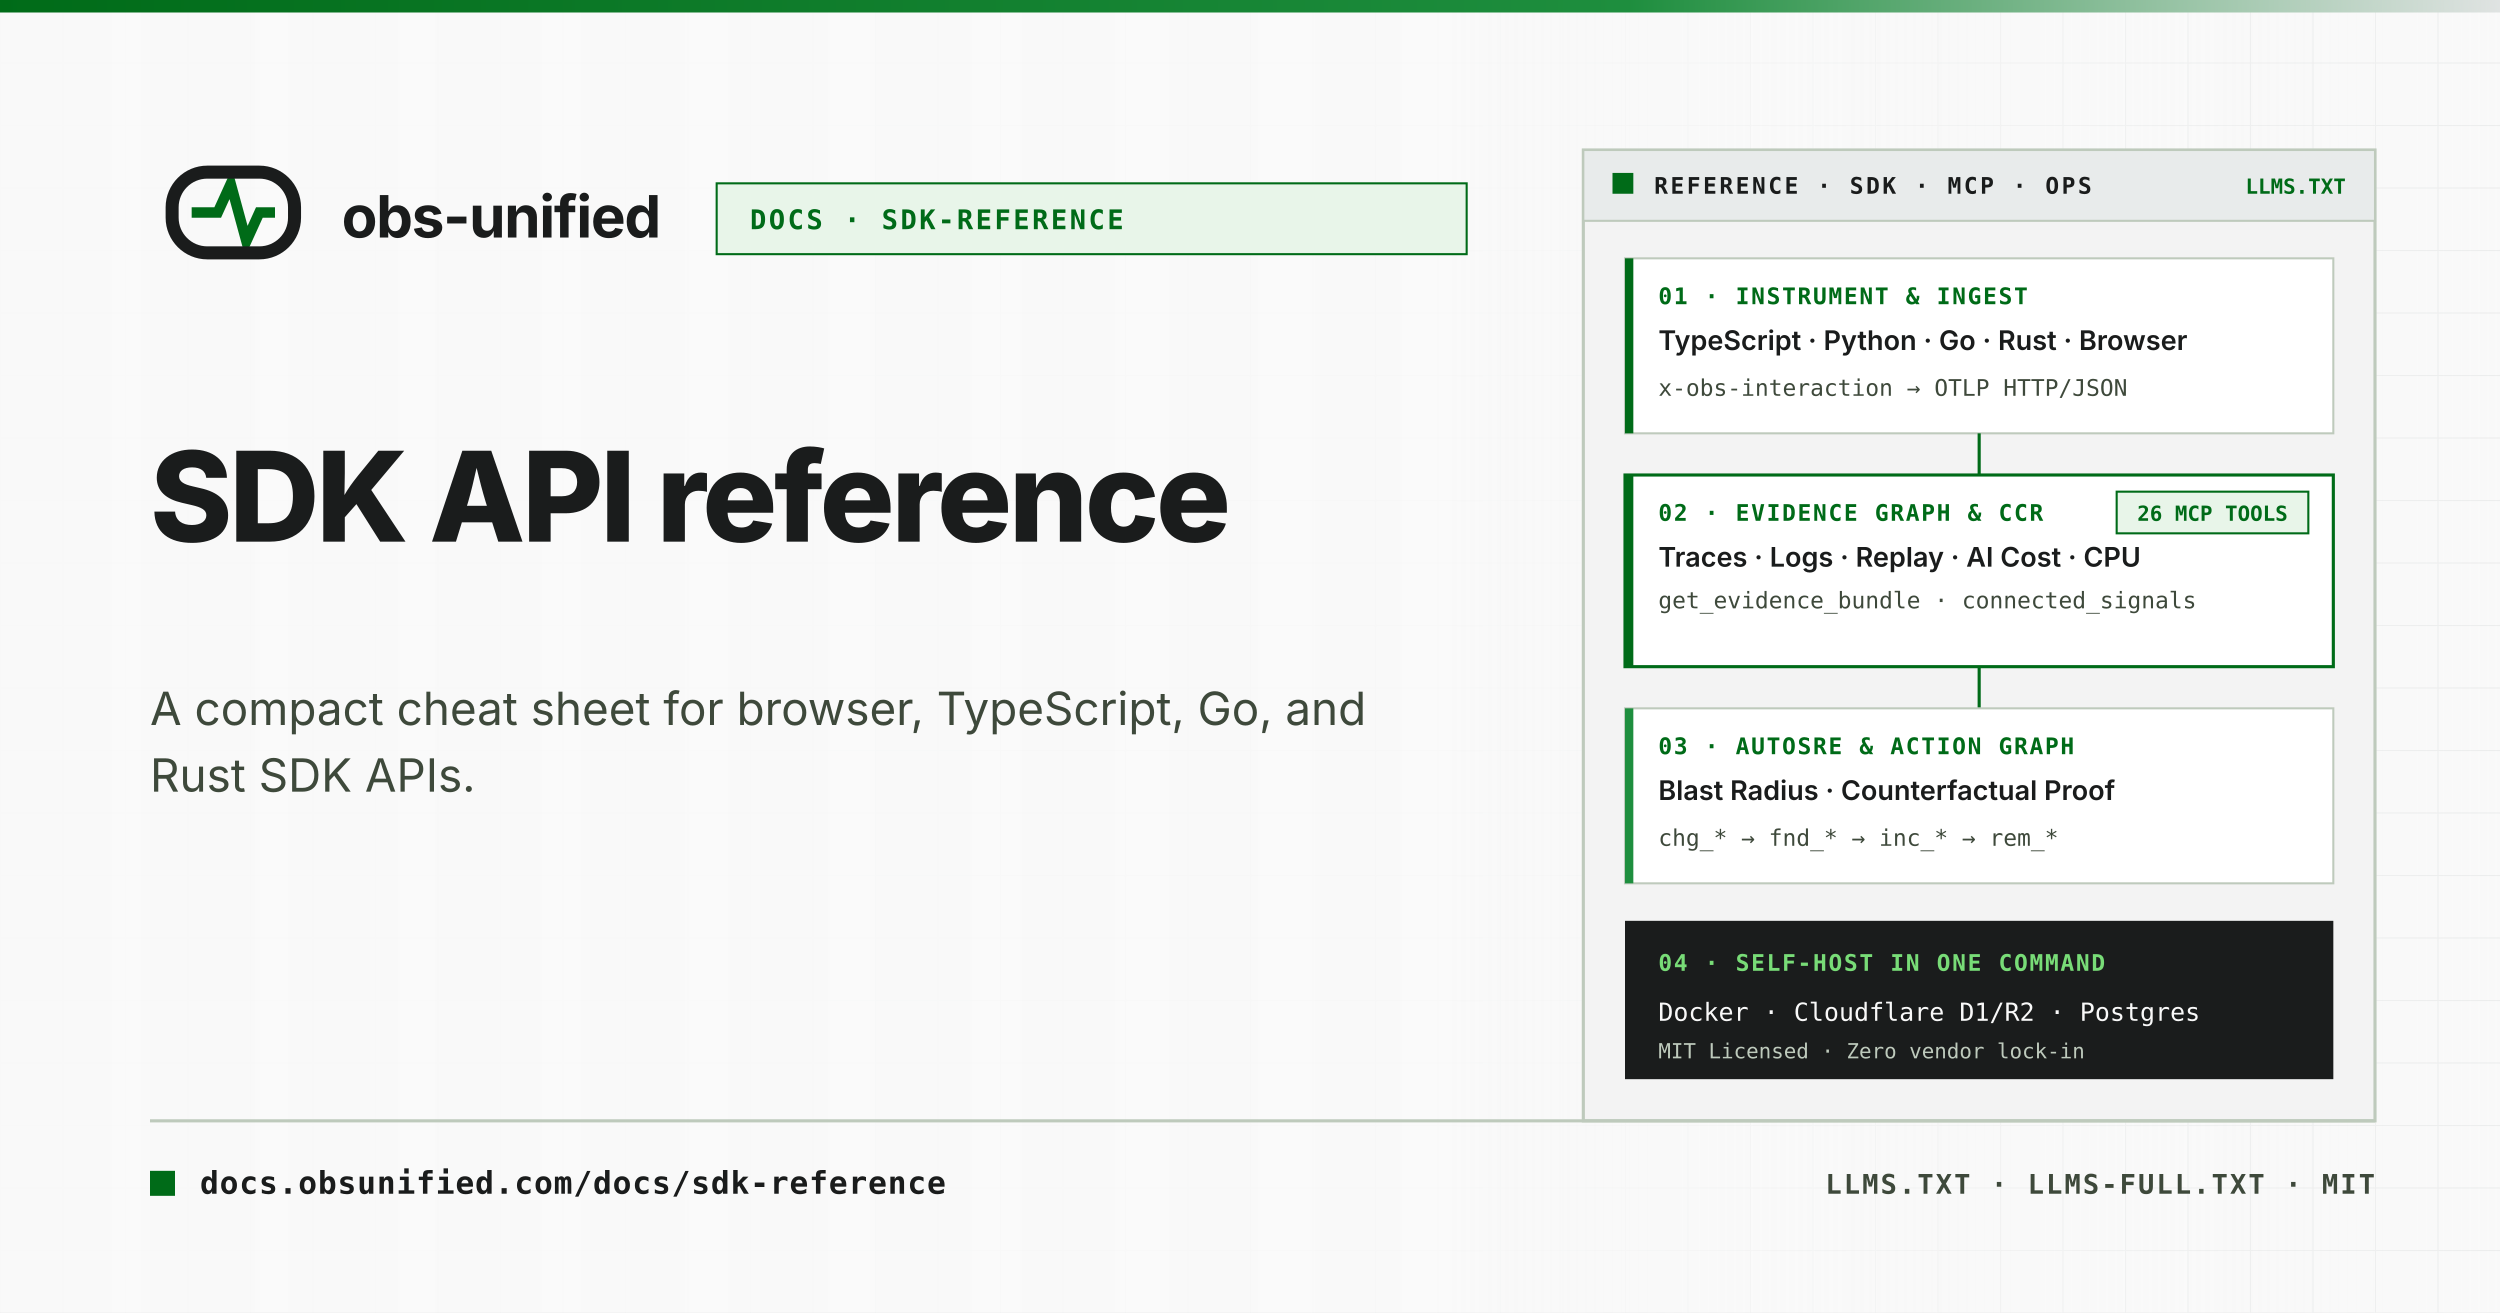
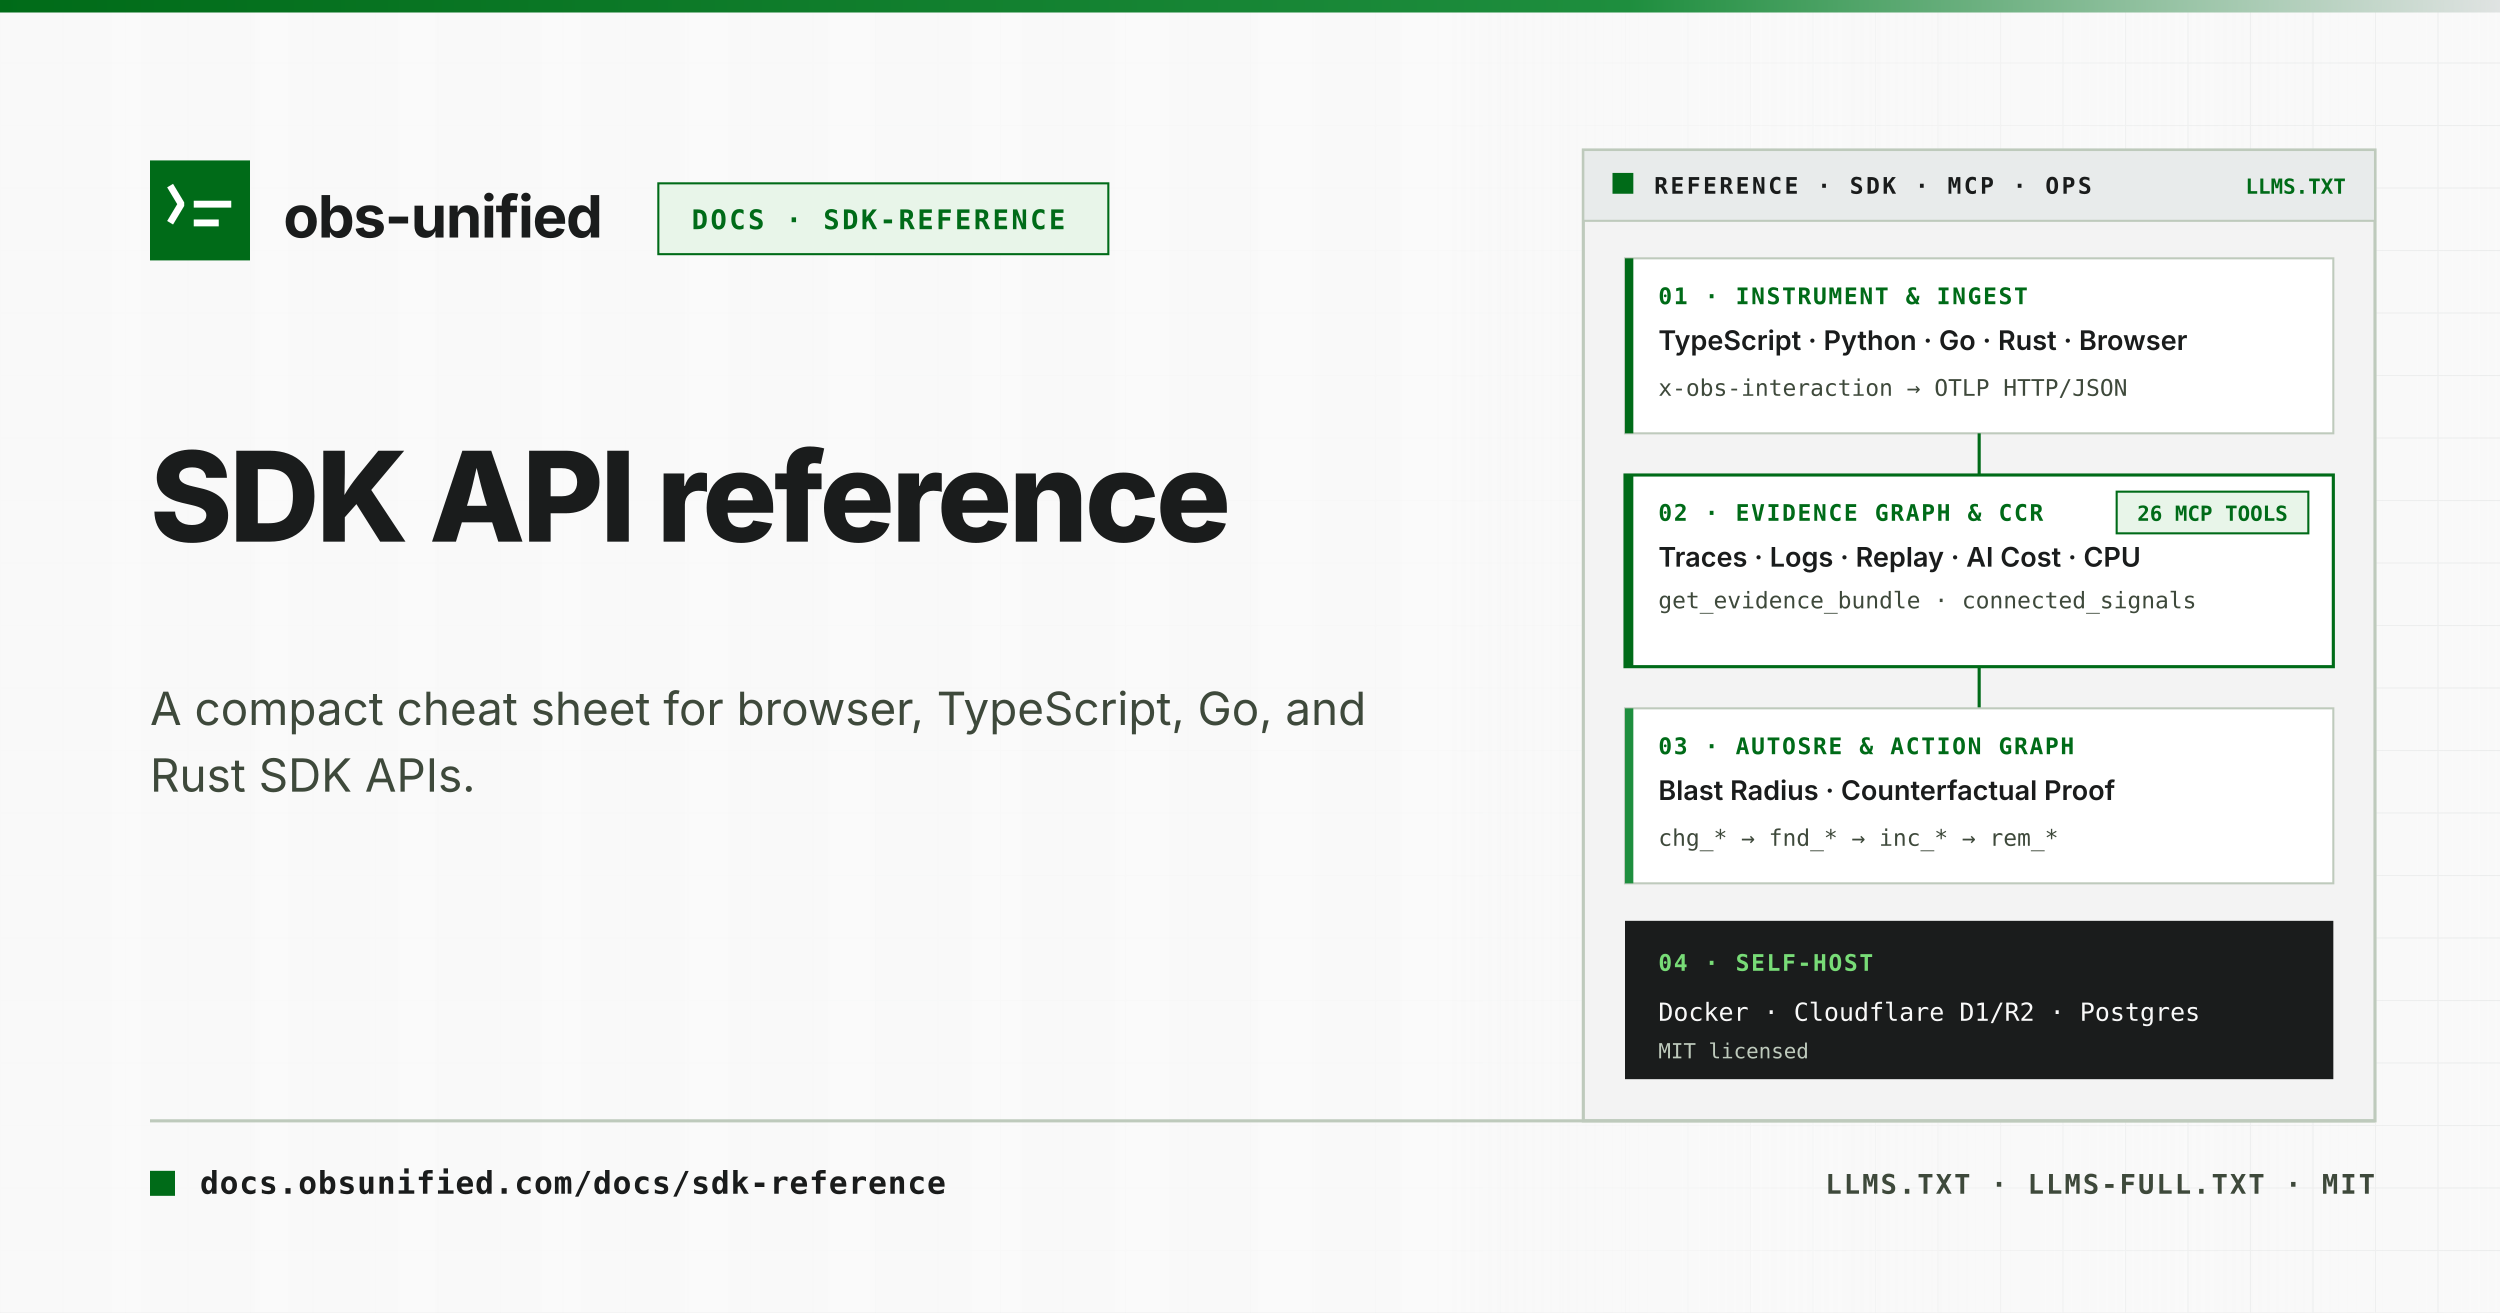
<svg xmlns="http://www.w3.org/2000/svg" viewBox="0 0 1200 630" width="1200" height="630" role="img" aria-label="SDK API reference — obs-unified documentation">
  <defs>
    <pattern id="grid" width="30" height="30" patternUnits="userSpaceOnUse">
      <path d="M 30 0 L 0 0 0 30" fill="none" stroke="#E2E4E4" stroke-width="1" />
    </pattern>
    <linearGradient id="surfaceFade" x1="0" y1="0" x2="1" y2="0">
      <stop offset="0%" stop-color="#F9F9F9" stop-opacity="0.97" />
      <stop offset="58%" stop-color="#F9F9F9" stop-opacity="0.93" />
      <stop offset="100%" stop-color="#F9F9F9" stop-opacity="0.45" />
    </linearGradient>
    <linearGradient id="accentBar" x1="0" y1="0" x2="1" y2="0">
      <stop offset="0%" stop-color="#006B18" />
      <stop offset="65%" stop-color="#1E8E3E" />
      <stop offset="100%" stop-color="#E2E4E4" />
    </linearGradient>
  </defs>
  <rect width="1200" height="630" fill="#F9F9F9" />
  <rect width="1200" height="630" fill="url(#grid)" />
  <rect width="1200" height="630" fill="url(#surfaceFade)" />
  <rect x="0" y="0" width="1200" height="6" fill="url(#accentBar)" />
  <g transform="translate(760, 72)">
    <rect x="0" y="0" width="380" height="466" fill="#F3F3F3" stroke="#BECABC" stroke-width="1.5" />
    <rect x="0" y="0" width="380" height="34" fill="#E8EBEB" stroke="#BECABC" stroke-width="1" />
    <rect x="14" y="11" width="10" height="10" fill="#006B18" />
    <text x="34" y="21" font-family="'JetBrains Mono', 'SFMono-Regular', Menlo, monospace" font-size="11" font-weight="700" fill="#1A1C1C" letter-spacing="1.2">REFERENCE · SDK · MCP · OPS</text>
    <text x="366" y="21" text-anchor="end" font-family="'JetBrains Mono', 'SFMono-Regular', Menlo, monospace" font-size="10" font-weight="600" fill="#006B18">LLMS.TXT</text>
    <rect x="20" y="52" width="340" height="84" fill="#FFFFFF" stroke="#BECABC" stroke-width="1" />
    <rect x="20" y="52" width="4" height="84" fill="#006B18" />
    <text x="36" y="74" font-family="'JetBrains Mono', 'SFMono-Regular', Menlo, monospace" font-size="11" font-weight="700" fill="#006B18" letter-spacing="0.8">01 · INSTRUMENT &amp; INGEST</text>
    <text x="36" y="96" font-family="'Inter', -apple-system, sans-serif" font-size="13" font-weight="600" fill="#1A1C1C">TypeScript · Python · Go · Rust · Browser</text>
    <text x="36" y="118" font-family="'JetBrains Mono', 'SFMono-Regular', Menlo, monospace" font-size="11" font-weight="500" fill="#3E493B">x-obs-interaction → OTLP HTTP/JSON</text>
    <line x1="190" y1="136" x2="190" y2="156" stroke="#006B18" stroke-width="1.5" />
    <rect x="20" y="156" width="340" height="92" fill="#FFFFFF" stroke="#006B18" stroke-width="1.5" />
    <rect x="20" y="156" width="4" height="92" fill="#006B18" />
    <text x="36" y="178" font-family="'JetBrains Mono', 'SFMono-Regular', Menlo, monospace" font-size="11" font-weight="700" fill="#006B18" letter-spacing="0.8">02 · EVIDENCE GRAPH &amp; CCR</text>
    <text x="36" y="200" font-family="'Inter', -apple-system, sans-serif" font-size="13" font-weight="600" fill="#1A1C1C">Traces · Logs · Replay · AI Cost · CPU</text>
    <text x="36" y="220" font-family="'JetBrains Mono', 'SFMono-Regular', Menlo, monospace" font-size="11" font-weight="500" fill="#3E493B">get_evidence_bundle · connected_signals</text>
    <rect x="256" y="164" width="92" height="20" fill="#E8F5E9" stroke="#006B18" stroke-width="1" />
    <text x="302" y="178" text-anchor="middle" font-family="'JetBrains Mono', 'SFMono-Regular', Menlo, monospace" font-size="10" font-weight="700" fill="#006B18">26 MCP TOOLS</text>
    <line x1="190" y1="248" x2="190" y2="268" stroke="#006B18" stroke-width="1.5" />
    <rect x="20" y="268" width="340" height="84" fill="#FFFFFF" stroke="#BECABC" stroke-width="1" />
    <rect x="20" y="268" width="4" height="84" fill="#1E8E3E" />
    <text x="36" y="290" font-family="'JetBrains Mono', 'SFMono-Regular', Menlo, monospace" font-size="11" font-weight="700" fill="#006B18" letter-spacing="0.8">03 · AUTOSRE &amp; ACTION GRAPH</text>
    <text x="36" y="312" font-family="'Inter', -apple-system, sans-serif" font-size="13" font-weight="600" fill="#1A1C1C">Blast Radius · Counterfactual Proof</text>
    <text x="36" y="334" font-family="'JetBrains Mono', 'SFMono-Regular', Menlo, monospace" font-size="11" font-weight="500" fill="#3E493B">chg_* → fnd_* → inc_* → rem_*</text>
    <rect x="20" y="370" width="340" height="76" fill="#1A1C1C" />
-     <text x="36" y="394" font-family="'JetBrains Mono', 'SFMono-Regular', Menlo, monospace" font-size="11" font-weight="700" fill="#78DC77" letter-spacing="0.8">04 · SELF-HOST IN ONE COMMAND</text>
+     <text x="36" y="394" font-family="'JetBrains Mono', 'SFMono-Regular', Menlo, monospace" font-size="11" font-weight="700" fill="#78DC77" letter-spacing="0.8">04 · SELF-HOST</text>
    <text x="36" y="418" font-family="'JetBrains Mono', 'SFMono-Regular', Menlo, monospace" font-size="12" font-weight="500" fill="#F9F9F9">Docker · Cloudflare D1/R2 · Postgres</text>
-     <text x="36" y="436" font-family="'JetBrains Mono', 'SFMono-Regular', Menlo, monospace" font-size="10" font-weight="500" fill="#BECABC">MIT Licensed · Zero vendor lock-in</text>
+     <text x="36" y="436" font-family="'JetBrains Mono', 'SFMono-Regular', Menlo, monospace" font-size="10" font-weight="500" fill="#BECABC">MIT licensed</text>
  </g>
  <g transform="translate(72, 72)">
-     <g transform="scale(2.5)">
-       <path d="M9 12H13L15.5 6.5L18.5 17.5L21 12H23" stroke="#006B18" stroke-width="2" stroke-linecap="square" stroke-linejoin="miter" fill="none" />
-       <path fill-rule="evenodd" clip-rule="evenodd" d="M11 3C6.582 3 3 6.582 3 11V13C3 17.418 6.582 21 11 21H21C25.418 21 29 17.418 29 13V11C29 6.582 25.418 3 21 3H11ZM11 5.5C7.962 5.5 5.5 7.962 5.5 11V13C5.5 16.038 7.962 18.5 11 18.5H21C24.038 18.5 26.5 16.038 26.5 13V11C26.5 7.962 24.038 5.5 21 5.5H11Z" fill="#1A1C1C" />
+     <g transform="translate(0, 5) scale(1.5)">
+       <rect width="32" height="32" fill="#006B18" />
+       <path d="M7 9 L10 14 L7 19" fill="none" stroke="#FFFFFF" stroke-width="2.2" stroke-linejoin="bevel" stroke-linecap="square" />
+       <rect x="14" y="12.9" width="12" height="2.2" fill="#FFFFFF" />
+       <rect x="14" y="18.9" width="8" height="2.2" fill="#FFFFFF" />
    </g>
-     <text x="92" y="42" font-family="'Inter', -apple-system, BlinkMacSystemFont, 'Segoe UI', sans-serif" font-size="28" font-weight="700" fill="#1A1C1C" letter-spacing="-0.6">obs-unified</text>
-     <rect x="272" y="16" width="360" height="34" fill="#E8F5E9" stroke="#006B18" stroke-width="1" />
-     <text x="288" y="38" font-family="'JetBrains Mono', 'SFMono-Regular', Menlo, monospace" font-size="13" font-weight="700" fill="#006B18" letter-spacing="1.2">DOCS · SDK-REFERENCE</text>
+     <text x="64" y="42" font-family="'Inter', -apple-system, BlinkMacSystemFont, 'Segoe UI', sans-serif" font-size="28" font-weight="700" fill="#1A1C1C" letter-spacing="-0.6">obs-unified</text>
+     <rect x="244" y="16" width="216" height="34" fill="#E8F5E9" stroke="#006B18" stroke-width="1" />
+     <text x="260" y="38" font-family="'JetBrains Mono', 'SFMono-Regular', Menlo, monospace" font-size="13" font-weight="700" fill="#006B18" letter-spacing="1.2">DOCS · SDK-REFERENCE</text>
  </g>
  <text x="72" y="260" font-family="'Inter', -apple-system, BlinkMacSystemFont, 'Segoe UI', sans-serif" font-size="60" font-weight="800" fill="#1A1C1C" letter-spacing="-1.6">SDK API reference</text>
  <text x="72" y="348" font-family="'Inter', -apple-system, BlinkMacSystemFont, 'Segoe UI', sans-serif" font-size="22" font-weight="400" fill="#3E493B">A compact cheat sheet for browser, TypeScript, Go, and</text>
  <text x="72" y="380" font-family="'Inter', -apple-system, BlinkMacSystemFont, 'Segoe UI', sans-serif" font-size="22" font-weight="400" fill="#3E493B">Rust SDK APIs.</text>
  <line x1="72" y1="538" x2="1140" y2="538" stroke="#BECABC" stroke-width="1.5" />
  <rect x="72" y="562" width="12" height="12" fill="#006B18" />
  <text x="96" y="573" font-family="'JetBrains Mono', 'SFMono-Regular', Menlo, monospace" font-size="15" font-weight="700" fill="#1A1C1C" letter-spacing="0.4">docs.obsunified.com/docs/sdk-reference</text>
  <text x="1140" y="573" text-anchor="end" font-family="'JetBrains Mono', 'SFMono-Regular', Menlo, monospace" font-size="13" font-weight="600" fill="#3E493B" letter-spacing="1">LLMS.TXT · LLMS-FULL.TXT · MIT</text>
</svg>
